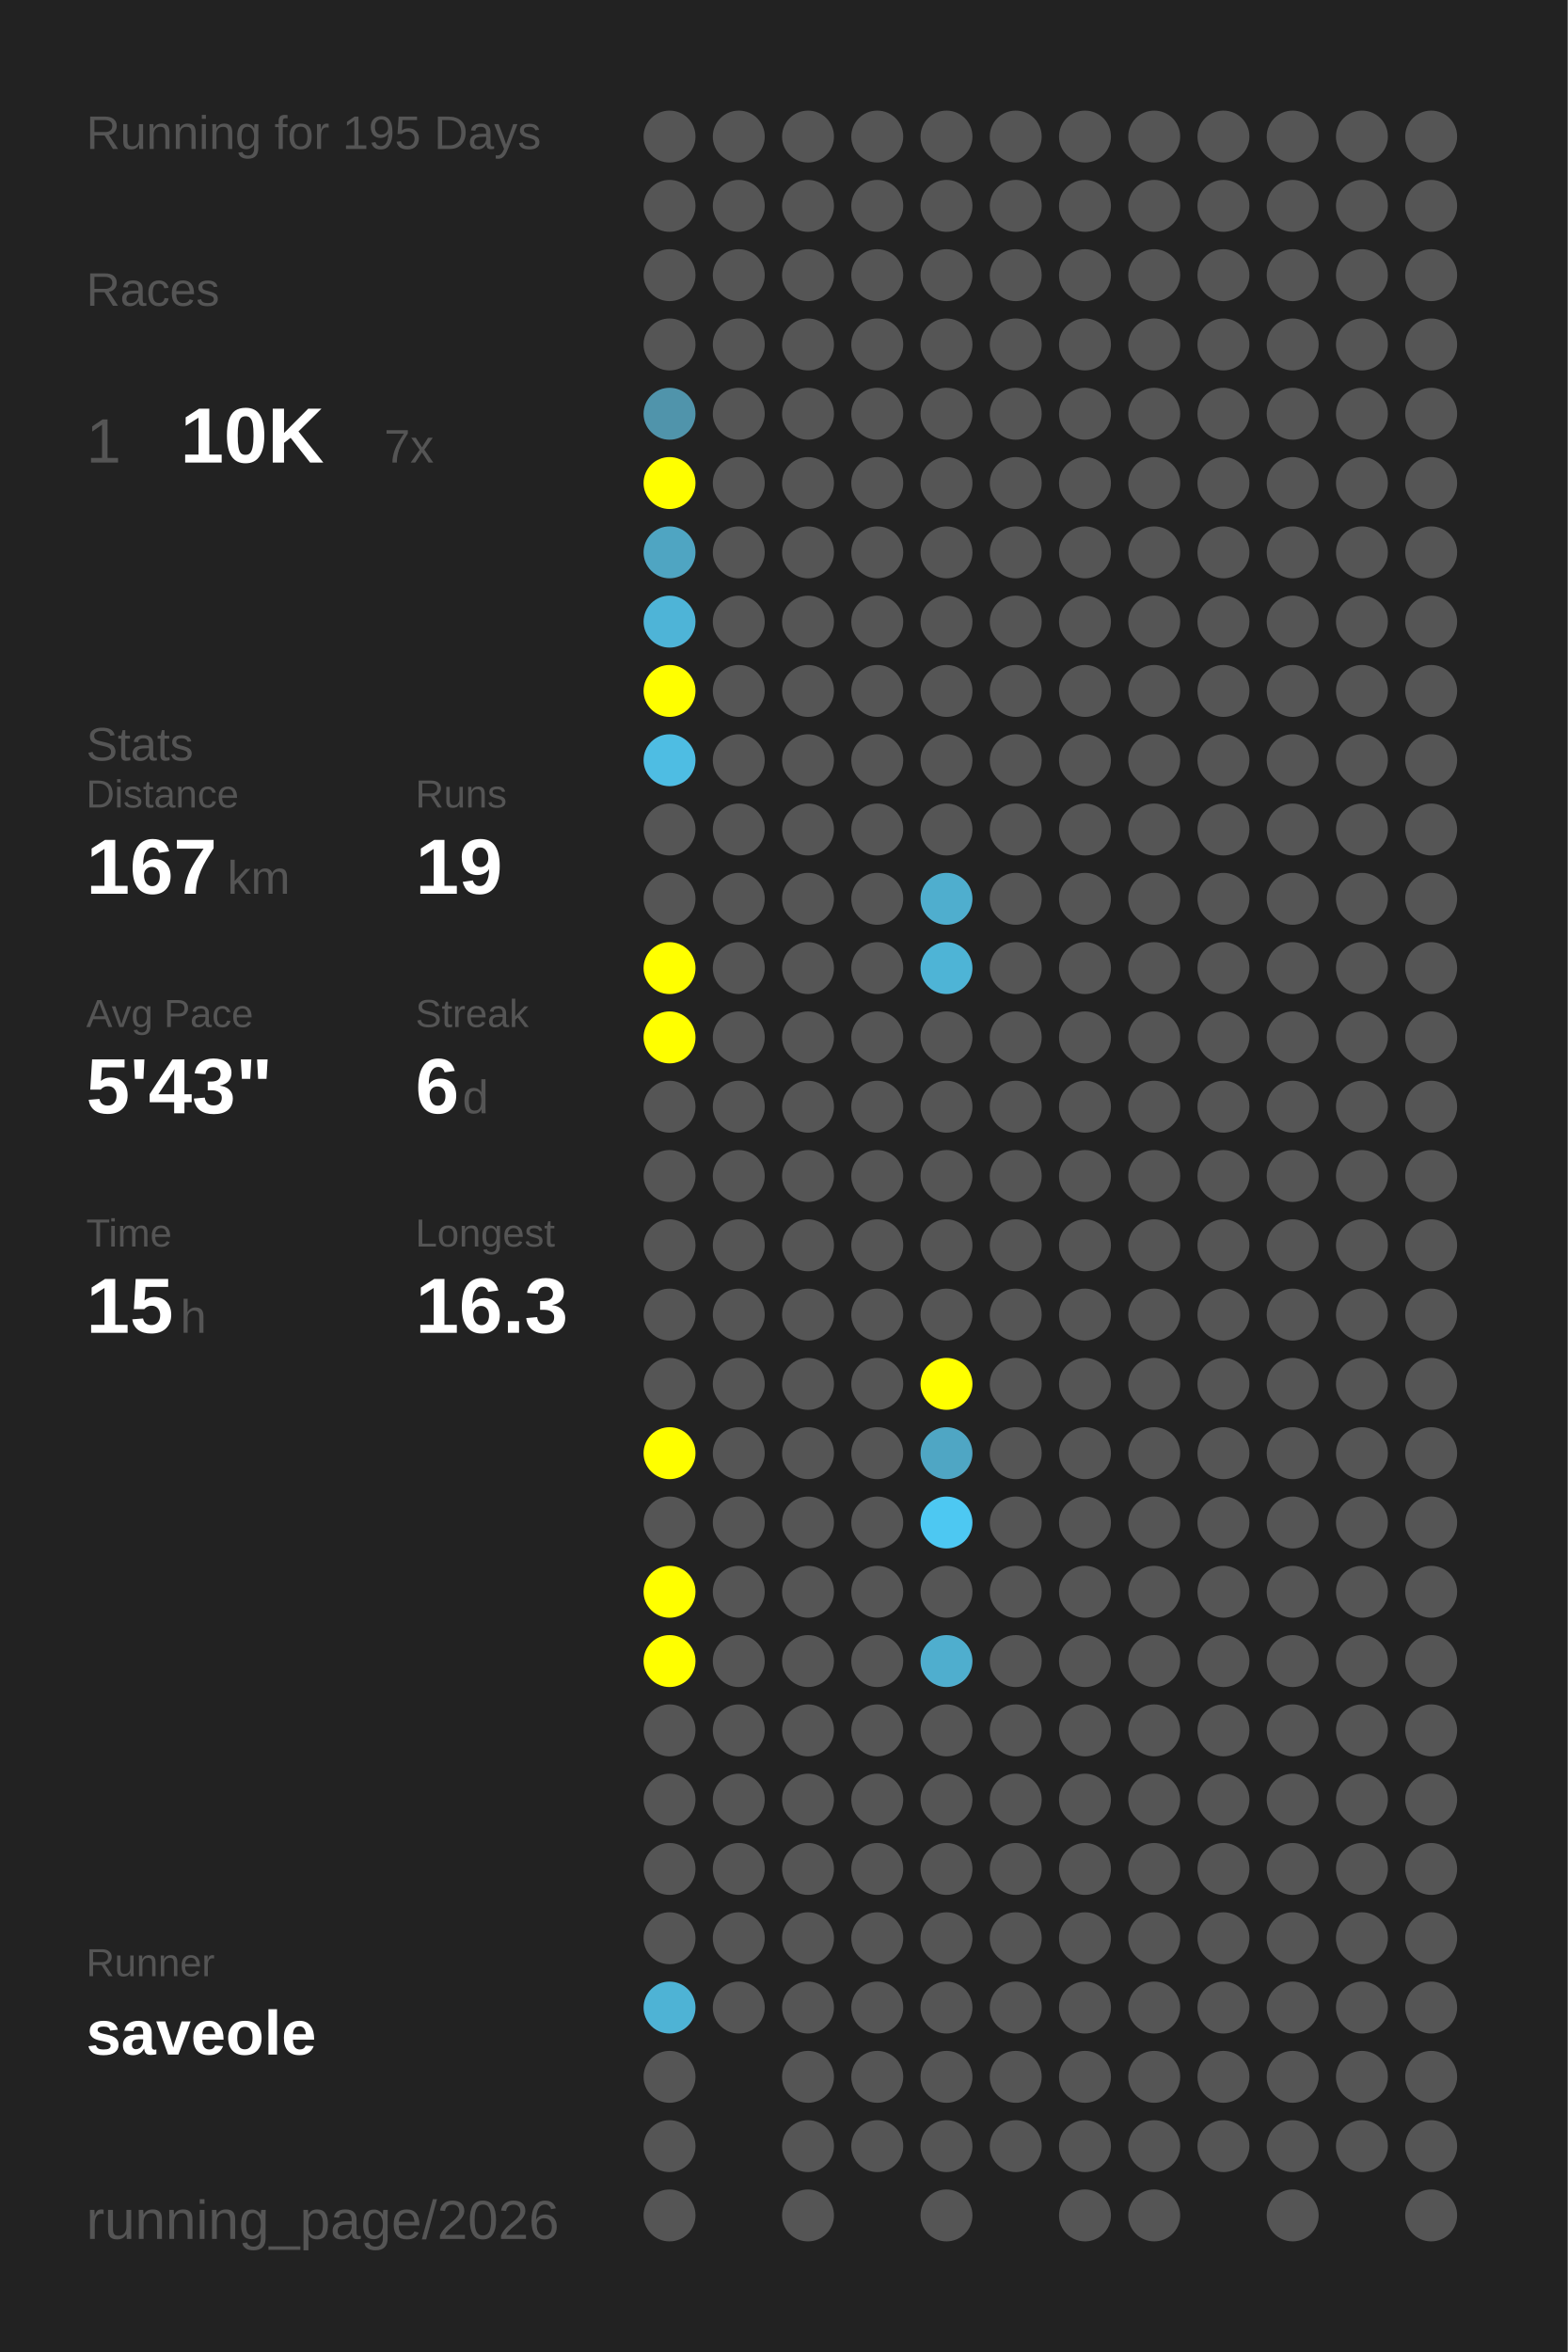
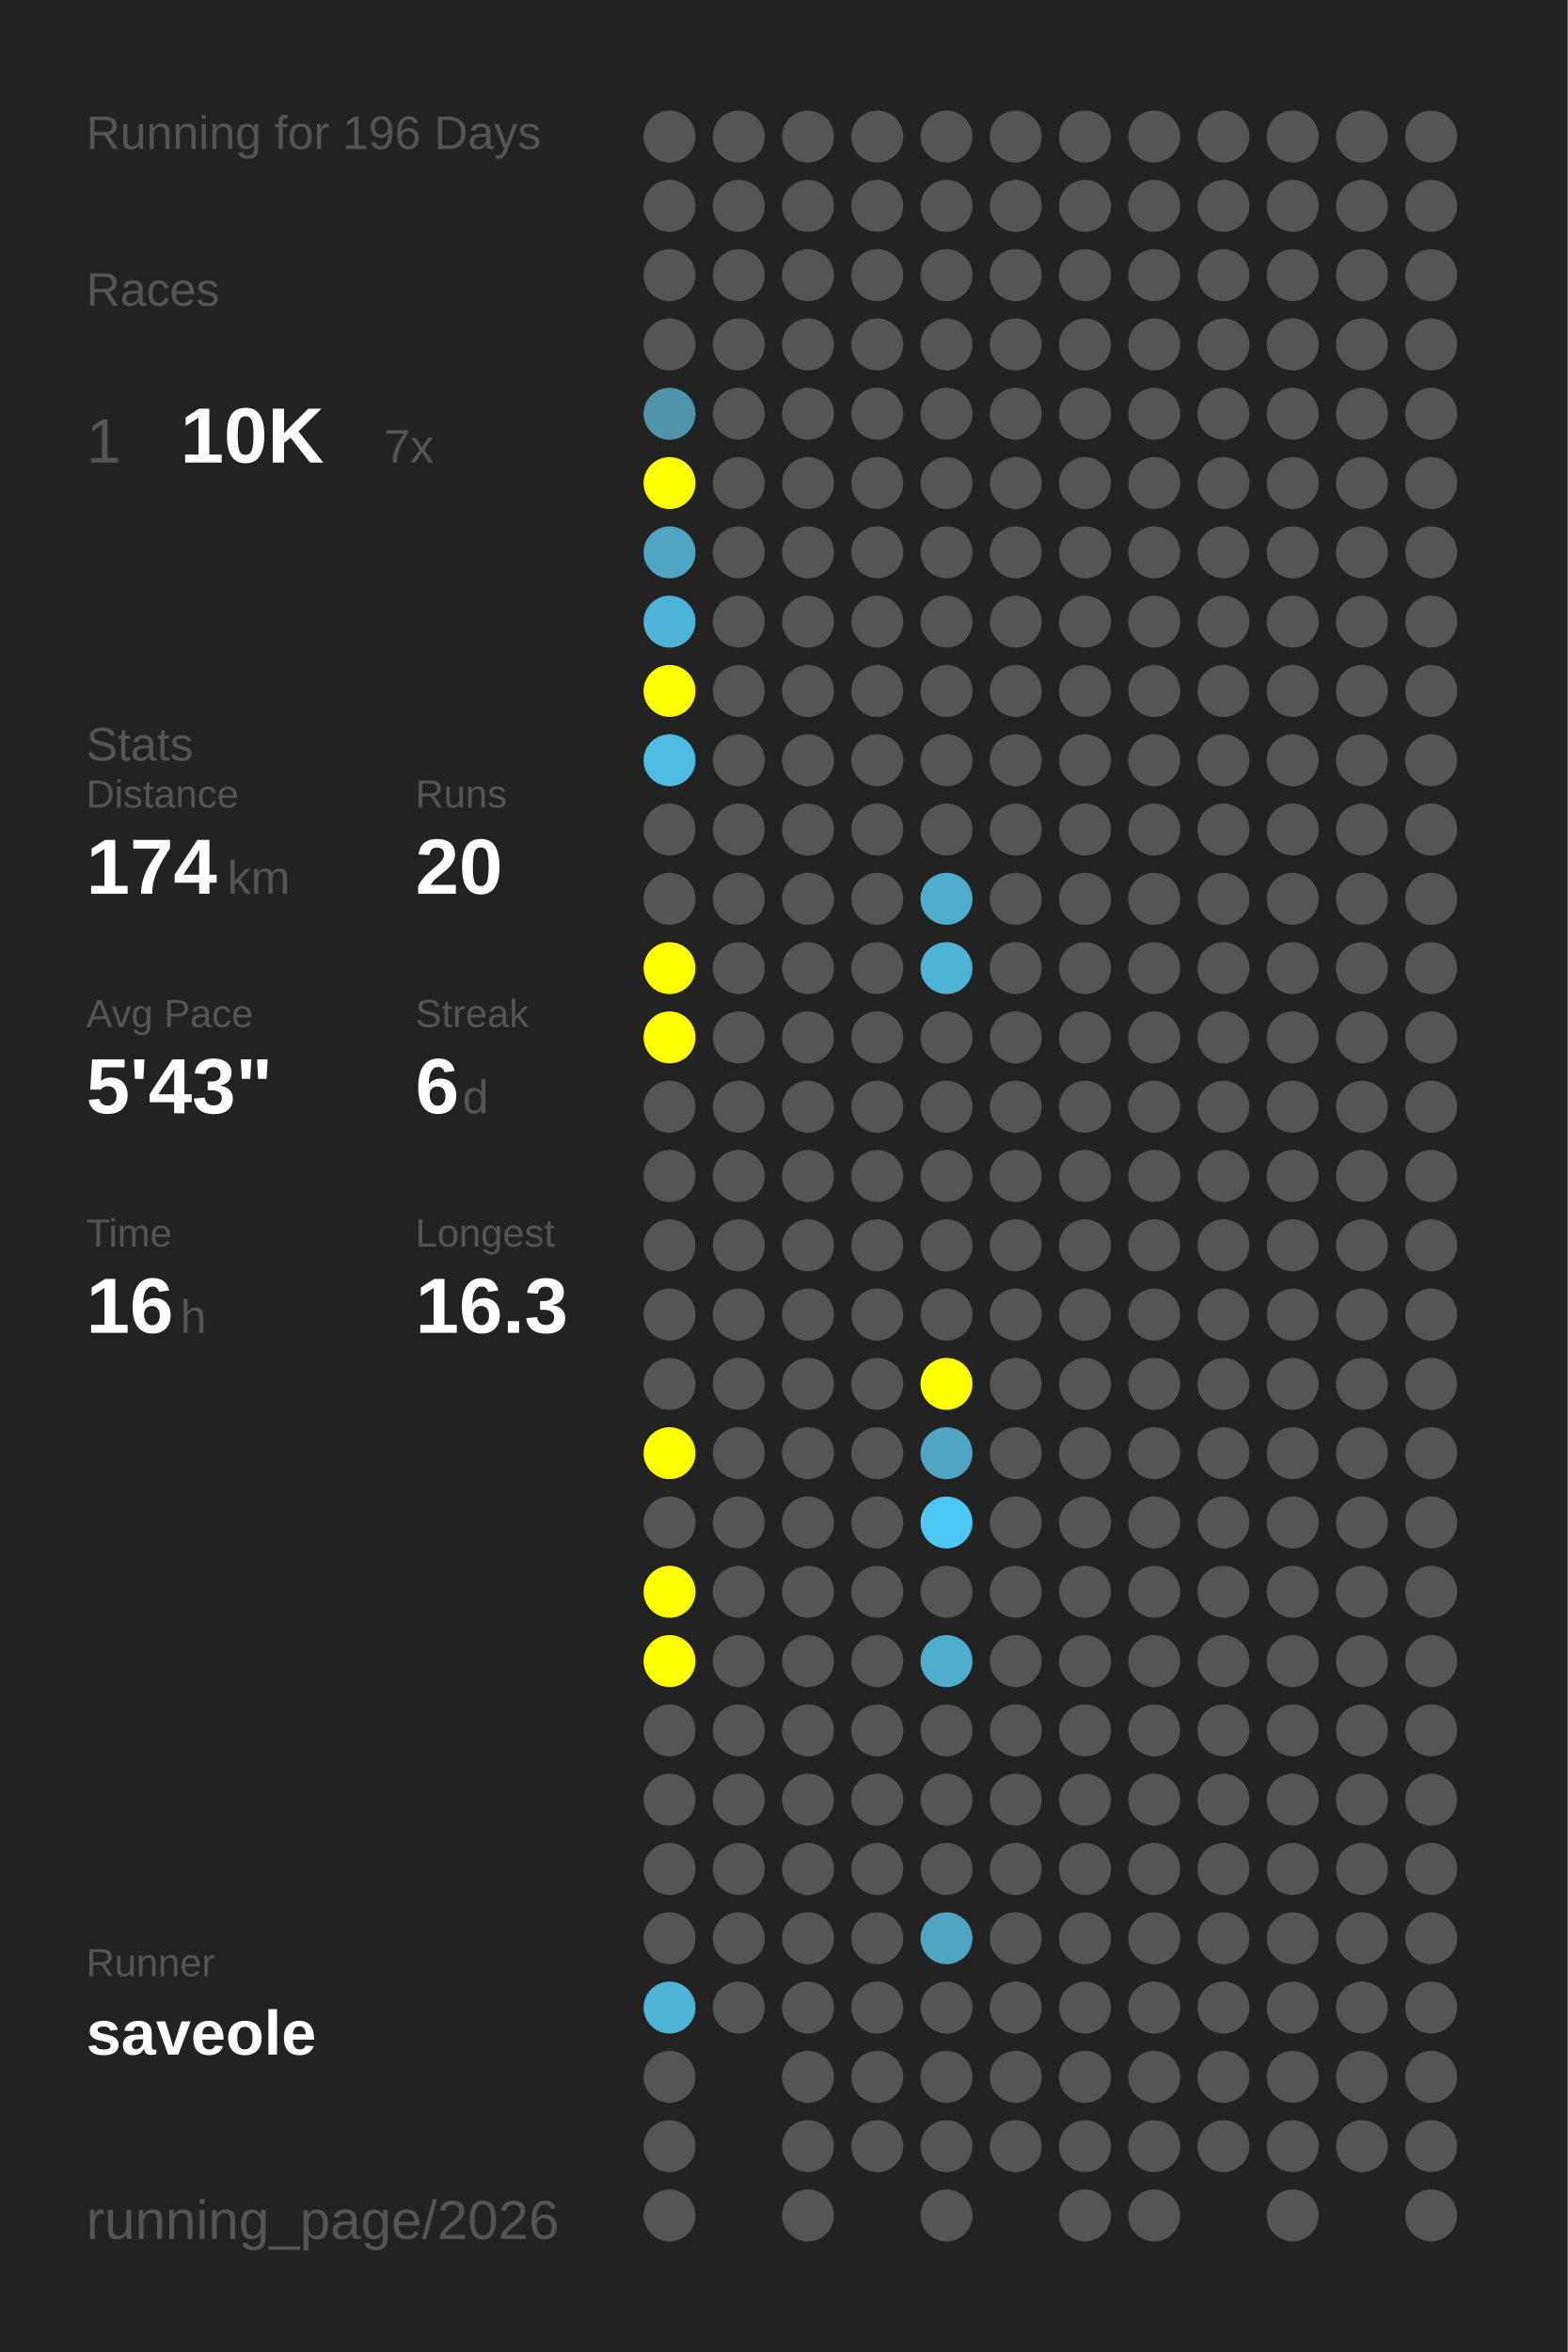
<svg xmlns="http://www.w3.org/2000/svg" baseProfile="full" height="300mm" version="1.1" viewBox="0,0,200,300" width="200mm">
  <defs />
  <rect fill="#222222" height="300" width="200" x="0" y="0" />
-   <text fill="#555555" style="font-size:6px; font-family:Arial;" x="11" y="19">Running for 195 Days</text>
+   <text fill="#555555" style="font-size:6px; font-family:Arial;" x="11" y="19">Running for 196 Days</text>
  <text fill="#555555" style="font-size:6px; font-family:Arial;" x="11" y="39">Races</text>
  <text fill="#555555" style="font-size:8px; font-family:Arial;" x="11" y="59">1</text>
  <text fill="#FFFFFF" style="font-size:10px; font-family:Arial; font-weight:bold;" x="23" y="59">10K</text>
  <text fill="#555555" style="font-size:6px; font-family:Arial;" x="49" y="59">7x</text>
  <text fill="#555555" style="font-size:6px; font-family:Arial;" x="11" y="97">Stats</text>
  <text fill="#555555" style="font-size:5px; font-family:Arial;" x="11" y="103">Distance</text>
-   <text fill="#FFFFFF" style="font-size:10px; font-family:Arial; font-weight:bold;" x="11" y="114">167</text>
+   <text fill="#FFFFFF" style="font-size:10px; font-family:Arial; font-weight:bold;" x="11" y="114">174</text>
  <text fill="#555555" style="font-size:6px; font-family:Arial;" x="29" y="114">km</text>
  <text fill="#555555" style="font-size:5px; font-family:Arial;" x="53" y="103">Runs</text>
-   <text fill="#FFFFFF" style="font-size:10px; font-family:Arial; font-weight:bold;" x="53" y="114">19</text>
+   <text fill="#FFFFFF" style="font-size:10px; font-family:Arial; font-weight:bold;" x="53" y="114">20</text>
  <text fill="#555555" style="font-size:5px; font-family:Arial;" x="11" y="131">Avg Pace</text>
  <text fill="#FFFFFF" style="font-size:10px; font-family:Arial; font-weight:bold;" x="11" y="142">5'43"</text>
  <text fill="#555555" style="font-size:5px; font-family:Arial;" x="53" y="131">Streak</text>
  <text fill="#FFFFFF" style="font-size:10px; font-family:Arial; font-weight:bold;" x="53" y="142">6</text>
  <text fill="#555555" style="font-size:6px; font-family:Arial;" x="59" y="142">d</text>
  <text fill="#555555" style="font-size:5px; font-family:Arial;" x="11" y="159">Time</text>
-   <text fill="#FFFFFF" style="font-size:10px; font-family:Arial; font-weight:bold;" x="11" y="170">15</text>
+   <text fill="#FFFFFF" style="font-size:10px; font-family:Arial; font-weight:bold;" x="11" y="170">16</text>
  <text fill="#555555" style="font-size:6px; font-family:Arial;" x="23" y="170">h</text>
  <text fill="#555555" style="font-size:5px; font-family:Arial;" x="53" y="159">Longest</text>
  <text fill="#FFFFFF" style="font-size:10px; font-family:Arial; font-weight:bold;" x="53" y="170">16.3</text>
  <text fill="#555555" style="font-size:5px; font-family:Arial;" x="11" y="252.065">Runner</text>
  <text fill="#FFFFFF" style="font-size:8px; font-family:Arial; font-weight:bold;" x="11" y="262.065">saveole</text>
  <text fill="#555555" style="font-size:7px; font-family:Arial;" x="11" y="285.581">running_page/2026</text>
  <circle cx="85.417" cy="17.419" fill="#555555" r="3.312" />
  <circle cx="85.417" cy="26.258" fill="#555555" r="3.312" />
  <circle cx="85.417" cy="35.097" fill="#555555" r="3.312" />
  <circle cx="85.417" cy="43.935" fill="#555555" r="3.312" />
  <circle cx="85.417" cy="52.774" fill="#5094ab" r="3.312" />
  <circle cx="85.417" cy="61.613" fill="#FFFF00" r="3.312" />
  <circle cx="85.417" cy="70.452" fill="#4fa5c2" r="3.312" />
  <circle cx="85.417" cy="79.29" fill="#4eb4d7" r="3.312" />
  <circle cx="85.417" cy="88.129" fill="#FFFF00" r="3.312" />
  <circle cx="85.417" cy="96.968" fill="#4ebde3" r="3.312" />
  <circle cx="85.417" cy="105.806" fill="#555555" r="3.312" />
  <circle cx="85.417" cy="114.645" fill="#555555" r="3.312" />
  <circle cx="85.417" cy="123.484" fill="#FFFF00" r="3.312" />
  <circle cx="85.417" cy="132.323" fill="#FFFF00" r="3.312" />
  <circle cx="85.417" cy="141.161" fill="#555555" r="3.312" />
  <circle cx="85.417" cy="150" fill="#555555" r="3.312" />
  <circle cx="85.417" cy="158.839" fill="#555555" r="3.312" />
  <circle cx="85.417" cy="167.677" fill="#555555" r="3.312" />
  <circle cx="85.417" cy="176.516" fill="#555555" r="3.312" />
  <circle cx="85.417" cy="185.355" fill="#FFFF00" r="3.312" />
  <circle cx="85.417" cy="194.194" fill="#555555" r="3.312" />
  <circle cx="85.417" cy="203.032" fill="#FFFF00" r="3.312" />
  <circle cx="85.417" cy="211.871" fill="#FFFF00" r="3.312" />
  <circle cx="85.417" cy="220.71" fill="#555555" r="3.312" />
  <circle cx="85.417" cy="229.548" fill="#555555" r="3.312" />
  <circle cx="85.417" cy="238.387" fill="#555555" r="3.312" />
  <circle cx="85.417" cy="247.226" fill="#555555" r="3.312" />
  <circle cx="85.417" cy="256.065" fill="#4eb3d5" r="3.312" />
  <circle cx="85.417" cy="264.903" fill="#555555" r="3.312" />
  <circle cx="85.417" cy="273.742" fill="#555555" r="3.312" />
  <circle cx="85.417" cy="282.581" fill="#555555" r="3.312" />
  <circle cx="94.25" cy="17.419" fill="#555555" r="3.312" />
  <circle cx="94.25" cy="26.258" fill="#555555" r="3.312" />
  <circle cx="94.25" cy="35.097" fill="#555555" r="3.312" />
  <circle cx="94.25" cy="43.935" fill="#555555" r="3.312" />
  <circle cx="94.25" cy="52.774" fill="#555555" r="3.312" />
  <circle cx="94.25" cy="61.613" fill="#555555" r="3.312" />
  <circle cx="94.25" cy="70.452" fill="#555555" r="3.312" />
  <circle cx="94.25" cy="79.29" fill="#555555" r="3.312" />
  <circle cx="94.25" cy="88.129" fill="#555555" r="3.312" />
  <circle cx="94.25" cy="96.968" fill="#555555" r="3.312" />
  <circle cx="94.25" cy="105.806" fill="#555555" r="3.312" />
  <circle cx="94.25" cy="114.645" fill="#555555" r="3.312" />
  <circle cx="94.25" cy="123.484" fill="#555555" r="3.312" />
  <circle cx="94.25" cy="132.323" fill="#555555" r="3.312" />
  <circle cx="94.25" cy="141.161" fill="#555555" r="3.312" />
  <circle cx="94.25" cy="150" fill="#555555" r="3.312" />
  <circle cx="94.25" cy="158.839" fill="#555555" r="3.312" />
  <circle cx="94.25" cy="167.677" fill="#555555" r="3.312" />
  <circle cx="94.25" cy="176.516" fill="#555555" r="3.312" />
  <circle cx="94.25" cy="185.355" fill="#555555" r="3.312" />
  <circle cx="94.25" cy="194.194" fill="#555555" r="3.312" />
  <circle cx="94.25" cy="203.032" fill="#555555" r="3.312" />
  <circle cx="94.25" cy="211.871" fill="#555555" r="3.312" />
  <circle cx="94.25" cy="220.71" fill="#555555" r="3.312" />
  <circle cx="94.25" cy="229.548" fill="#555555" r="3.312" />
  <circle cx="94.25" cy="238.387" fill="#555555" r="3.312" />
  <circle cx="94.25" cy="247.226" fill="#555555" r="3.312" />
  <circle cx="94.25" cy="256.065" fill="#555555" r="3.312" />
  <circle cx="103.083" cy="17.419" fill="#555555" r="3.312" />
  <circle cx="103.083" cy="26.258" fill="#555555" r="3.312" />
  <circle cx="103.083" cy="35.097" fill="#555555" r="3.312" />
  <circle cx="103.083" cy="43.935" fill="#555555" r="3.312" />
  <circle cx="103.083" cy="52.774" fill="#555555" r="3.312" />
  <circle cx="103.083" cy="61.613" fill="#555555" r="3.312" />
  <circle cx="103.083" cy="70.452" fill="#555555" r="3.312" />
  <circle cx="103.083" cy="79.29" fill="#555555" r="3.312" />
  <circle cx="103.083" cy="88.129" fill="#555555" r="3.312" />
  <circle cx="103.083" cy="96.968" fill="#555555" r="3.312" />
  <circle cx="103.083" cy="105.806" fill="#555555" r="3.312" />
  <circle cx="103.083" cy="114.645" fill="#555555" r="3.312" />
  <circle cx="103.083" cy="123.484" fill="#555555" r="3.312" />
  <circle cx="103.083" cy="132.323" fill="#555555" r="3.312" />
  <circle cx="103.083" cy="141.161" fill="#555555" r="3.312" />
  <circle cx="103.083" cy="150" fill="#555555" r="3.312" />
  <circle cx="103.083" cy="158.839" fill="#555555" r="3.312" />
  <circle cx="103.083" cy="167.677" fill="#555555" r="3.312" />
  <circle cx="103.083" cy="176.516" fill="#555555" r="3.312" />
  <circle cx="103.083" cy="185.355" fill="#555555" r="3.312" />
  <circle cx="103.083" cy="194.194" fill="#555555" r="3.312" />
  <circle cx="103.083" cy="203.032" fill="#555555" r="3.312" />
  <circle cx="103.083" cy="211.871" fill="#555555" r="3.312" />
  <circle cx="103.083" cy="220.71" fill="#555555" r="3.312" />
  <circle cx="103.083" cy="229.548" fill="#555555" r="3.312" />
  <circle cx="103.083" cy="238.387" fill="#555555" r="3.312" />
  <circle cx="103.083" cy="247.226" fill="#555555" r="3.312" />
  <circle cx="103.083" cy="256.065" fill="#555555" r="3.312" />
  <circle cx="103.083" cy="264.903" fill="#555555" r="3.312" />
  <circle cx="103.083" cy="273.742" fill="#555555" r="3.312" />
  <circle cx="103.083" cy="282.581" fill="#555555" r="3.312" />
  <circle cx="111.917" cy="17.419" fill="#555555" r="3.312" />
  <circle cx="111.917" cy="26.258" fill="#555555" r="3.312" />
  <circle cx="111.917" cy="35.097" fill="#555555" r="3.312" />
  <circle cx="111.917" cy="43.935" fill="#555555" r="3.312" />
  <circle cx="111.917" cy="52.774" fill="#555555" r="3.312" />
  <circle cx="111.917" cy="61.613" fill="#555555" r="3.312" />
  <circle cx="111.917" cy="70.452" fill="#555555" r="3.312" />
  <circle cx="111.917" cy="79.29" fill="#555555" r="3.312" />
  <circle cx="111.917" cy="88.129" fill="#555555" r="3.312" />
  <circle cx="111.917" cy="96.968" fill="#555555" r="3.312" />
  <circle cx="111.917" cy="105.806" fill="#555555" r="3.312" />
  <circle cx="111.917" cy="114.645" fill="#555555" r="3.312" />
  <circle cx="111.917" cy="123.484" fill="#555555" r="3.312" />
  <circle cx="111.917" cy="132.323" fill="#555555" r="3.312" />
  <circle cx="111.917" cy="141.161" fill="#555555" r="3.312" />
  <circle cx="111.917" cy="150" fill="#555555" r="3.312" />
  <circle cx="111.917" cy="158.839" fill="#555555" r="3.312" />
  <circle cx="111.917" cy="167.677" fill="#555555" r="3.312" />
  <circle cx="111.917" cy="176.516" fill="#555555" r="3.312" />
  <circle cx="111.917" cy="185.355" fill="#555555" r="3.312" />
  <circle cx="111.917" cy="194.194" fill="#555555" r="3.312" />
  <circle cx="111.917" cy="203.032" fill="#555555" r="3.312" />
  <circle cx="111.917" cy="211.871" fill="#555555" r="3.312" />
  <circle cx="111.917" cy="220.71" fill="#555555" r="3.312" />
  <circle cx="111.917" cy="229.548" fill="#555555" r="3.312" />
  <circle cx="111.917" cy="238.387" fill="#555555" r="3.312" />
  <circle cx="111.917" cy="247.226" fill="#555555" r="3.312" />
  <circle cx="111.917" cy="256.065" fill="#555555" r="3.312" />
  <circle cx="111.917" cy="264.903" fill="#555555" r="3.312" />
  <circle cx="111.917" cy="273.742" fill="#555555" r="3.312" />
  <circle cx="120.75" cy="17.419" fill="#555555" r="3.312" />
  <circle cx="120.75" cy="26.258" fill="#555555" r="3.312" />
  <circle cx="120.75" cy="35.097" fill="#555555" r="3.312" />
  <circle cx="120.75" cy="43.935" fill="#555555" r="3.312" />
  <circle cx="120.75" cy="52.774" fill="#555555" r="3.312" />
  <circle cx="120.75" cy="61.613" fill="#555555" r="3.312" />
  <circle cx="120.75" cy="70.452" fill="#555555" r="3.312" />
  <circle cx="120.75" cy="79.29" fill="#555555" r="3.312" />
  <circle cx="120.75" cy="88.129" fill="#555555" r="3.312" />
  <circle cx="120.75" cy="96.968" fill="#555555" r="3.312" />
  <circle cx="120.75" cy="105.806" fill="#555555" r="3.312" />
  <circle cx="120.75" cy="114.645" fill="#4faece" r="3.312" />
  <circle cx="120.75" cy="123.484" fill="#4eb4d6" r="3.312" />
  <circle cx="120.75" cy="132.323" fill="#555555" r="3.312" />
  <circle cx="120.75" cy="141.161" fill="#555555" r="3.312" />
  <circle cx="120.75" cy="150" fill="#555555" r="3.312" />
  <circle cx="120.75" cy="158.839" fill="#555555" r="3.312" />
  <circle cx="120.75" cy="167.677" fill="#555555" r="3.312" />
  <circle cx="120.75" cy="176.516" fill="#FFFF00" r="3.312" />
  <circle cx="120.75" cy="185.355" fill="#4fa6c4" r="3.312" />
  <circle cx="120.75" cy="194.194" fill="#4dc8f2" r="3.312" />
  <circle cx="120.75" cy="203.032" fill="#555555" r="3.312" />
  <circle cx="120.75" cy="211.871" fill="#4faece" r="3.312" />
  <circle cx="120.75" cy="220.71" fill="#555555" r="3.312" />
  <circle cx="120.75" cy="229.548" fill="#555555" r="3.312" />
  <circle cx="120.75" cy="238.387" fill="#555555" r="3.312" />
-   <circle cx="120.75" cy="247.226" fill="#555555" r="3.312" />
+   <circle cx="120.75" cy="247.226" fill="#4fa5c2" r="3.312" />
  <circle cx="120.75" cy="256.065" fill="#555555" r="3.312" />
  <circle cx="120.75" cy="264.903" fill="#555555" r="3.312" />
  <circle cx="120.75" cy="273.742" fill="#555555" r="3.312" />
  <circle cx="120.75" cy="282.581" fill="#555555" r="3.312" />
  <circle cx="129.583" cy="17.419" fill="#555555" r="3.312" />
  <circle cx="129.583" cy="26.258" fill="#555555" r="3.312" />
  <circle cx="129.583" cy="35.097" fill="#555555" r="3.312" />
  <circle cx="129.583" cy="43.935" fill="#555555" r="3.312" />
  <circle cx="129.583" cy="52.774" fill="#555555" r="3.312" />
  <circle cx="129.583" cy="61.613" fill="#555555" r="3.312" />
  <circle cx="129.583" cy="70.452" fill="#555555" r="3.312" />
  <circle cx="129.583" cy="79.29" fill="#555555" r="3.312" />
  <circle cx="129.583" cy="88.129" fill="#555555" r="3.312" />
  <circle cx="129.583" cy="96.968" fill="#555555" r="3.312" />
  <circle cx="129.583" cy="105.806" fill="#555555" r="3.312" />
  <circle cx="129.583" cy="114.645" fill="#555555" r="3.312" />
  <circle cx="129.583" cy="123.484" fill="#555555" r="3.312" />
  <circle cx="129.583" cy="132.323" fill="#555555" r="3.312" />
  <circle cx="129.583" cy="141.161" fill="#555555" r="3.312" />
  <circle cx="129.583" cy="150" fill="#555555" r="3.312" />
  <circle cx="129.583" cy="158.839" fill="#555555" r="3.312" />
  <circle cx="129.583" cy="167.677" fill="#555555" r="3.312" />
  <circle cx="129.583" cy="176.516" fill="#555555" r="3.312" />
  <circle cx="129.583" cy="185.355" fill="#555555" r="3.312" />
  <circle cx="129.583" cy="194.194" fill="#555555" r="3.312" />
  <circle cx="129.583" cy="203.032" fill="#555555" r="3.312" />
  <circle cx="129.583" cy="211.871" fill="#555555" r="3.312" />
  <circle cx="129.583" cy="220.71" fill="#555555" r="3.312" />
  <circle cx="129.583" cy="229.548" fill="#555555" r="3.312" />
  <circle cx="129.583" cy="238.387" fill="#555555" r="3.312" />
  <circle cx="129.583" cy="247.226" fill="#555555" r="3.312" />
  <circle cx="129.583" cy="256.065" fill="#555555" r="3.312" />
  <circle cx="129.583" cy="264.903" fill="#555555" r="3.312" />
  <circle cx="129.583" cy="273.742" fill="#555555" r="3.312" />
  <circle cx="138.417" cy="17.419" fill="#555555" r="3.312" />
  <circle cx="138.417" cy="26.258" fill="#555555" r="3.312" />
  <circle cx="138.417" cy="35.097" fill="#555555" r="3.312" />
  <circle cx="138.417" cy="43.935" fill="#555555" r="3.312" />
  <circle cx="138.417" cy="52.774" fill="#555555" r="3.312" />
  <circle cx="138.417" cy="61.613" fill="#555555" r="3.312" />
  <circle cx="138.417" cy="70.452" fill="#555555" r="3.312" />
  <circle cx="138.417" cy="79.29" fill="#555555" r="3.312" />
  <circle cx="138.417" cy="88.129" fill="#555555" r="3.312" />
  <circle cx="138.417" cy="96.968" fill="#555555" r="3.312" />
  <circle cx="138.417" cy="105.806" fill="#555555" r="3.312" />
  <circle cx="138.417" cy="114.645" fill="#555555" r="3.312" />
  <circle cx="138.417" cy="123.484" fill="#555555" r="3.312" />
  <circle cx="138.417" cy="132.323" fill="#555555" r="3.312" />
  <circle cx="138.417" cy="141.161" fill="#555555" r="3.312" />
  <circle cx="138.417" cy="150" fill="#555555" r="3.312" />
  <circle cx="138.417" cy="158.839" fill="#555555" r="3.312" />
  <circle cx="138.417" cy="167.677" fill="#555555" r="3.312" />
  <circle cx="138.417" cy="176.516" fill="#555555" r="3.312" />
  <circle cx="138.417" cy="185.355" fill="#555555" r="3.312" />
  <circle cx="138.417" cy="194.194" fill="#555555" r="3.312" />
  <circle cx="138.417" cy="203.032" fill="#555555" r="3.312" />
  <circle cx="138.417" cy="211.871" fill="#555555" r="3.312" />
  <circle cx="138.417" cy="220.71" fill="#555555" r="3.312" />
  <circle cx="138.417" cy="229.548" fill="#555555" r="3.312" />
  <circle cx="138.417" cy="238.387" fill="#555555" r="3.312" />
  <circle cx="138.417" cy="247.226" fill="#555555" r="3.312" />
  <circle cx="138.417" cy="256.065" fill="#555555" r="3.312" />
  <circle cx="138.417" cy="264.903" fill="#555555" r="3.312" />
  <circle cx="138.417" cy="273.742" fill="#555555" r="3.312" />
  <circle cx="138.417" cy="282.581" fill="#555555" r="3.312" />
  <circle cx="147.25" cy="17.419" fill="#555555" r="3.312" />
  <circle cx="147.25" cy="26.258" fill="#555555" r="3.312" />
  <circle cx="147.25" cy="35.097" fill="#555555" r="3.312" />
  <circle cx="147.25" cy="43.935" fill="#555555" r="3.312" />
  <circle cx="147.25" cy="52.774" fill="#555555" r="3.312" />
  <circle cx="147.25" cy="61.613" fill="#555555" r="3.312" />
  <circle cx="147.25" cy="70.452" fill="#555555" r="3.312" />
  <circle cx="147.25" cy="79.29" fill="#555555" r="3.312" />
  <circle cx="147.25" cy="88.129" fill="#555555" r="3.312" />
  <circle cx="147.25" cy="96.968" fill="#555555" r="3.312" />
  <circle cx="147.25" cy="105.806" fill="#555555" r="3.312" />
  <circle cx="147.25" cy="114.645" fill="#555555" r="3.312" />
  <circle cx="147.25" cy="123.484" fill="#555555" r="3.312" />
  <circle cx="147.25" cy="132.323" fill="#555555" r="3.312" />
  <circle cx="147.25" cy="141.161" fill="#555555" r="3.312" />
  <circle cx="147.25" cy="150" fill="#555555" r="3.312" />
  <circle cx="147.25" cy="158.839" fill="#555555" r="3.312" />
  <circle cx="147.25" cy="167.677" fill="#555555" r="3.312" />
  <circle cx="147.25" cy="176.516" fill="#555555" r="3.312" />
  <circle cx="147.25" cy="185.355" fill="#555555" r="3.312" />
  <circle cx="147.25" cy="194.194" fill="#555555" r="3.312" />
  <circle cx="147.25" cy="203.032" fill="#555555" r="3.312" />
  <circle cx="147.25" cy="211.871" fill="#555555" r="3.312" />
  <circle cx="147.25" cy="220.71" fill="#555555" r="3.312" />
  <circle cx="147.25" cy="229.548" fill="#555555" r="3.312" />
  <circle cx="147.25" cy="238.387" fill="#555555" r="3.312" />
  <circle cx="147.25" cy="247.226" fill="#555555" r="3.312" />
  <circle cx="147.25" cy="256.065" fill="#555555" r="3.312" />
  <circle cx="147.25" cy="264.903" fill="#555555" r="3.312" />
  <circle cx="147.25" cy="273.742" fill="#555555" r="3.312" />
  <circle cx="147.25" cy="282.581" fill="#555555" r="3.312" />
  <circle cx="156.083" cy="17.419" fill="#555555" r="3.312" />
  <circle cx="156.083" cy="26.258" fill="#555555" r="3.312" />
  <circle cx="156.083" cy="35.097" fill="#555555" r="3.312" />
  <circle cx="156.083" cy="43.935" fill="#555555" r="3.312" />
  <circle cx="156.083" cy="52.774" fill="#555555" r="3.312" />
  <circle cx="156.083" cy="61.613" fill="#555555" r="3.312" />
  <circle cx="156.083" cy="70.452" fill="#555555" r="3.312" />
  <circle cx="156.083" cy="79.29" fill="#555555" r="3.312" />
  <circle cx="156.083" cy="88.129" fill="#555555" r="3.312" />
  <circle cx="156.083" cy="96.968" fill="#555555" r="3.312" />
  <circle cx="156.083" cy="105.806" fill="#555555" r="3.312" />
  <circle cx="156.083" cy="114.645" fill="#555555" r="3.312" />
  <circle cx="156.083" cy="123.484" fill="#555555" r="3.312" />
  <circle cx="156.083" cy="132.323" fill="#555555" r="3.312" />
  <circle cx="156.083" cy="141.161" fill="#555555" r="3.312" />
  <circle cx="156.083" cy="150" fill="#555555" r="3.312" />
  <circle cx="156.083" cy="158.839" fill="#555555" r="3.312" />
  <circle cx="156.083" cy="167.677" fill="#555555" r="3.312" />
  <circle cx="156.083" cy="176.516" fill="#555555" r="3.312" />
  <circle cx="156.083" cy="185.355" fill="#555555" r="3.312" />
  <circle cx="156.083" cy="194.194" fill="#555555" r="3.312" />
  <circle cx="156.083" cy="203.032" fill="#555555" r="3.312" />
  <circle cx="156.083" cy="211.871" fill="#555555" r="3.312" />
  <circle cx="156.083" cy="220.71" fill="#555555" r="3.312" />
  <circle cx="156.083" cy="229.548" fill="#555555" r="3.312" />
  <circle cx="156.083" cy="238.387" fill="#555555" r="3.312" />
  <circle cx="156.083" cy="247.226" fill="#555555" r="3.312" />
  <circle cx="156.083" cy="256.065" fill="#555555" r="3.312" />
  <circle cx="156.083" cy="264.903" fill="#555555" r="3.312" />
  <circle cx="156.083" cy="273.742" fill="#555555" r="3.312" />
  <circle cx="164.917" cy="17.419" fill="#555555" r="3.312" />
  <circle cx="164.917" cy="26.258" fill="#555555" r="3.312" />
  <circle cx="164.917" cy="35.097" fill="#555555" r="3.312" />
  <circle cx="164.917" cy="43.935" fill="#555555" r="3.312" />
  <circle cx="164.917" cy="52.774" fill="#555555" r="3.312" />
  <circle cx="164.917" cy="61.613" fill="#555555" r="3.312" />
  <circle cx="164.917" cy="70.452" fill="#555555" r="3.312" />
  <circle cx="164.917" cy="79.29" fill="#555555" r="3.312" />
  <circle cx="164.917" cy="88.129" fill="#555555" r="3.312" />
  <circle cx="164.917" cy="96.968" fill="#555555" r="3.312" />
  <circle cx="164.917" cy="105.806" fill="#555555" r="3.312" />
  <circle cx="164.917" cy="114.645" fill="#555555" r="3.312" />
  <circle cx="164.917" cy="123.484" fill="#555555" r="3.312" />
  <circle cx="164.917" cy="132.323" fill="#555555" r="3.312" />
  <circle cx="164.917" cy="141.161" fill="#555555" r="3.312" />
  <circle cx="164.917" cy="150" fill="#555555" r="3.312" />
  <circle cx="164.917" cy="158.839" fill="#555555" r="3.312" />
  <circle cx="164.917" cy="167.677" fill="#555555" r="3.312" />
  <circle cx="164.917" cy="176.516" fill="#555555" r="3.312" />
  <circle cx="164.917" cy="185.355" fill="#555555" r="3.312" />
  <circle cx="164.917" cy="194.194" fill="#555555" r="3.312" />
  <circle cx="164.917" cy="203.032" fill="#555555" r="3.312" />
  <circle cx="164.917" cy="211.871" fill="#555555" r="3.312" />
  <circle cx="164.917" cy="220.71" fill="#555555" r="3.312" />
  <circle cx="164.917" cy="229.548" fill="#555555" r="3.312" />
  <circle cx="164.917" cy="238.387" fill="#555555" r="3.312" />
  <circle cx="164.917" cy="247.226" fill="#555555" r="3.312" />
  <circle cx="164.917" cy="256.065" fill="#555555" r="3.312" />
  <circle cx="164.917" cy="264.903" fill="#555555" r="3.312" />
  <circle cx="164.917" cy="273.742" fill="#555555" r="3.312" />
  <circle cx="164.917" cy="282.581" fill="#555555" r="3.312" />
  <circle cx="173.75" cy="17.419" fill="#555555" r="3.312" />
  <circle cx="173.75" cy="26.258" fill="#555555" r="3.312" />
  <circle cx="173.75" cy="35.097" fill="#555555" r="3.312" />
  <circle cx="173.75" cy="43.935" fill="#555555" r="3.312" />
  <circle cx="173.75" cy="52.774" fill="#555555" r="3.312" />
  <circle cx="173.75" cy="61.613" fill="#555555" r="3.312" />
  <circle cx="173.75" cy="70.452" fill="#555555" r="3.312" />
  <circle cx="173.75" cy="79.29" fill="#555555" r="3.312" />
  <circle cx="173.75" cy="88.129" fill="#555555" r="3.312" />
  <circle cx="173.75" cy="96.968" fill="#555555" r="3.312" />
  <circle cx="173.75" cy="105.806" fill="#555555" r="3.312" />
  <circle cx="173.75" cy="114.645" fill="#555555" r="3.312" />
  <circle cx="173.75" cy="123.484" fill="#555555" r="3.312" />
  <circle cx="173.75" cy="132.323" fill="#555555" r="3.312" />
  <circle cx="173.75" cy="141.161" fill="#555555" r="3.312" />
  <circle cx="173.75" cy="150" fill="#555555" r="3.312" />
  <circle cx="173.75" cy="158.839" fill="#555555" r="3.312" />
  <circle cx="173.75" cy="167.677" fill="#555555" r="3.312" />
  <circle cx="173.75" cy="176.516" fill="#555555" r="3.312" />
  <circle cx="173.75" cy="185.355" fill="#555555" r="3.312" />
  <circle cx="173.75" cy="194.194" fill="#555555" r="3.312" />
  <circle cx="173.75" cy="203.032" fill="#555555" r="3.312" />
  <circle cx="173.75" cy="211.871" fill="#555555" r="3.312" />
  <circle cx="173.75" cy="220.71" fill="#555555" r="3.312" />
  <circle cx="173.75" cy="229.548" fill="#555555" r="3.312" />
  <circle cx="173.75" cy="238.387" fill="#555555" r="3.312" />
  <circle cx="173.75" cy="247.226" fill="#555555" r="3.312" />
  <circle cx="173.75" cy="256.065" fill="#555555" r="3.312" />
  <circle cx="173.75" cy="264.903" fill="#555555" r="3.312" />
  <circle cx="173.75" cy="273.742" fill="#555555" r="3.312" />
  <circle cx="182.583" cy="17.419" fill="#555555" r="3.312" />
  <circle cx="182.583" cy="26.258" fill="#555555" r="3.312" />
  <circle cx="182.583" cy="35.097" fill="#555555" r="3.312" />
  <circle cx="182.583" cy="43.935" fill="#555555" r="3.312" />
  <circle cx="182.583" cy="52.774" fill="#555555" r="3.312" />
  <circle cx="182.583" cy="61.613" fill="#555555" r="3.312" />
  <circle cx="182.583" cy="70.452" fill="#555555" r="3.312" />
  <circle cx="182.583" cy="79.29" fill="#555555" r="3.312" />
  <circle cx="182.583" cy="88.129" fill="#555555" r="3.312" />
  <circle cx="182.583" cy="96.968" fill="#555555" r="3.312" />
  <circle cx="182.583" cy="105.806" fill="#555555" r="3.312" />
  <circle cx="182.583" cy="114.645" fill="#555555" r="3.312" />
  <circle cx="182.583" cy="123.484" fill="#555555" r="3.312" />
  <circle cx="182.583" cy="132.323" fill="#555555" r="3.312" />
  <circle cx="182.583" cy="141.161" fill="#555555" r="3.312" />
  <circle cx="182.583" cy="150" fill="#555555" r="3.312" />
  <circle cx="182.583" cy="158.839" fill="#555555" r="3.312" />
  <circle cx="182.583" cy="167.677" fill="#555555" r="3.312" />
  <circle cx="182.583" cy="176.516" fill="#555555" r="3.312" />
  <circle cx="182.583" cy="185.355" fill="#555555" r="3.312" />
  <circle cx="182.583" cy="194.194" fill="#555555" r="3.312" />
  <circle cx="182.583" cy="203.032" fill="#555555" r="3.312" />
  <circle cx="182.583" cy="211.871" fill="#555555" r="3.312" />
  <circle cx="182.583" cy="220.71" fill="#555555" r="3.312" />
  <circle cx="182.583" cy="229.548" fill="#555555" r="3.312" />
  <circle cx="182.583" cy="238.387" fill="#555555" r="3.312" />
  <circle cx="182.583" cy="247.226" fill="#555555" r="3.312" />
  <circle cx="182.583" cy="256.065" fill="#555555" r="3.312" />
  <circle cx="182.583" cy="264.903" fill="#555555" r="3.312" />
  <circle cx="182.583" cy="273.742" fill="#555555" r="3.312" />
  <circle cx="182.583" cy="282.581" fill="#555555" r="3.312" />
</svg>
